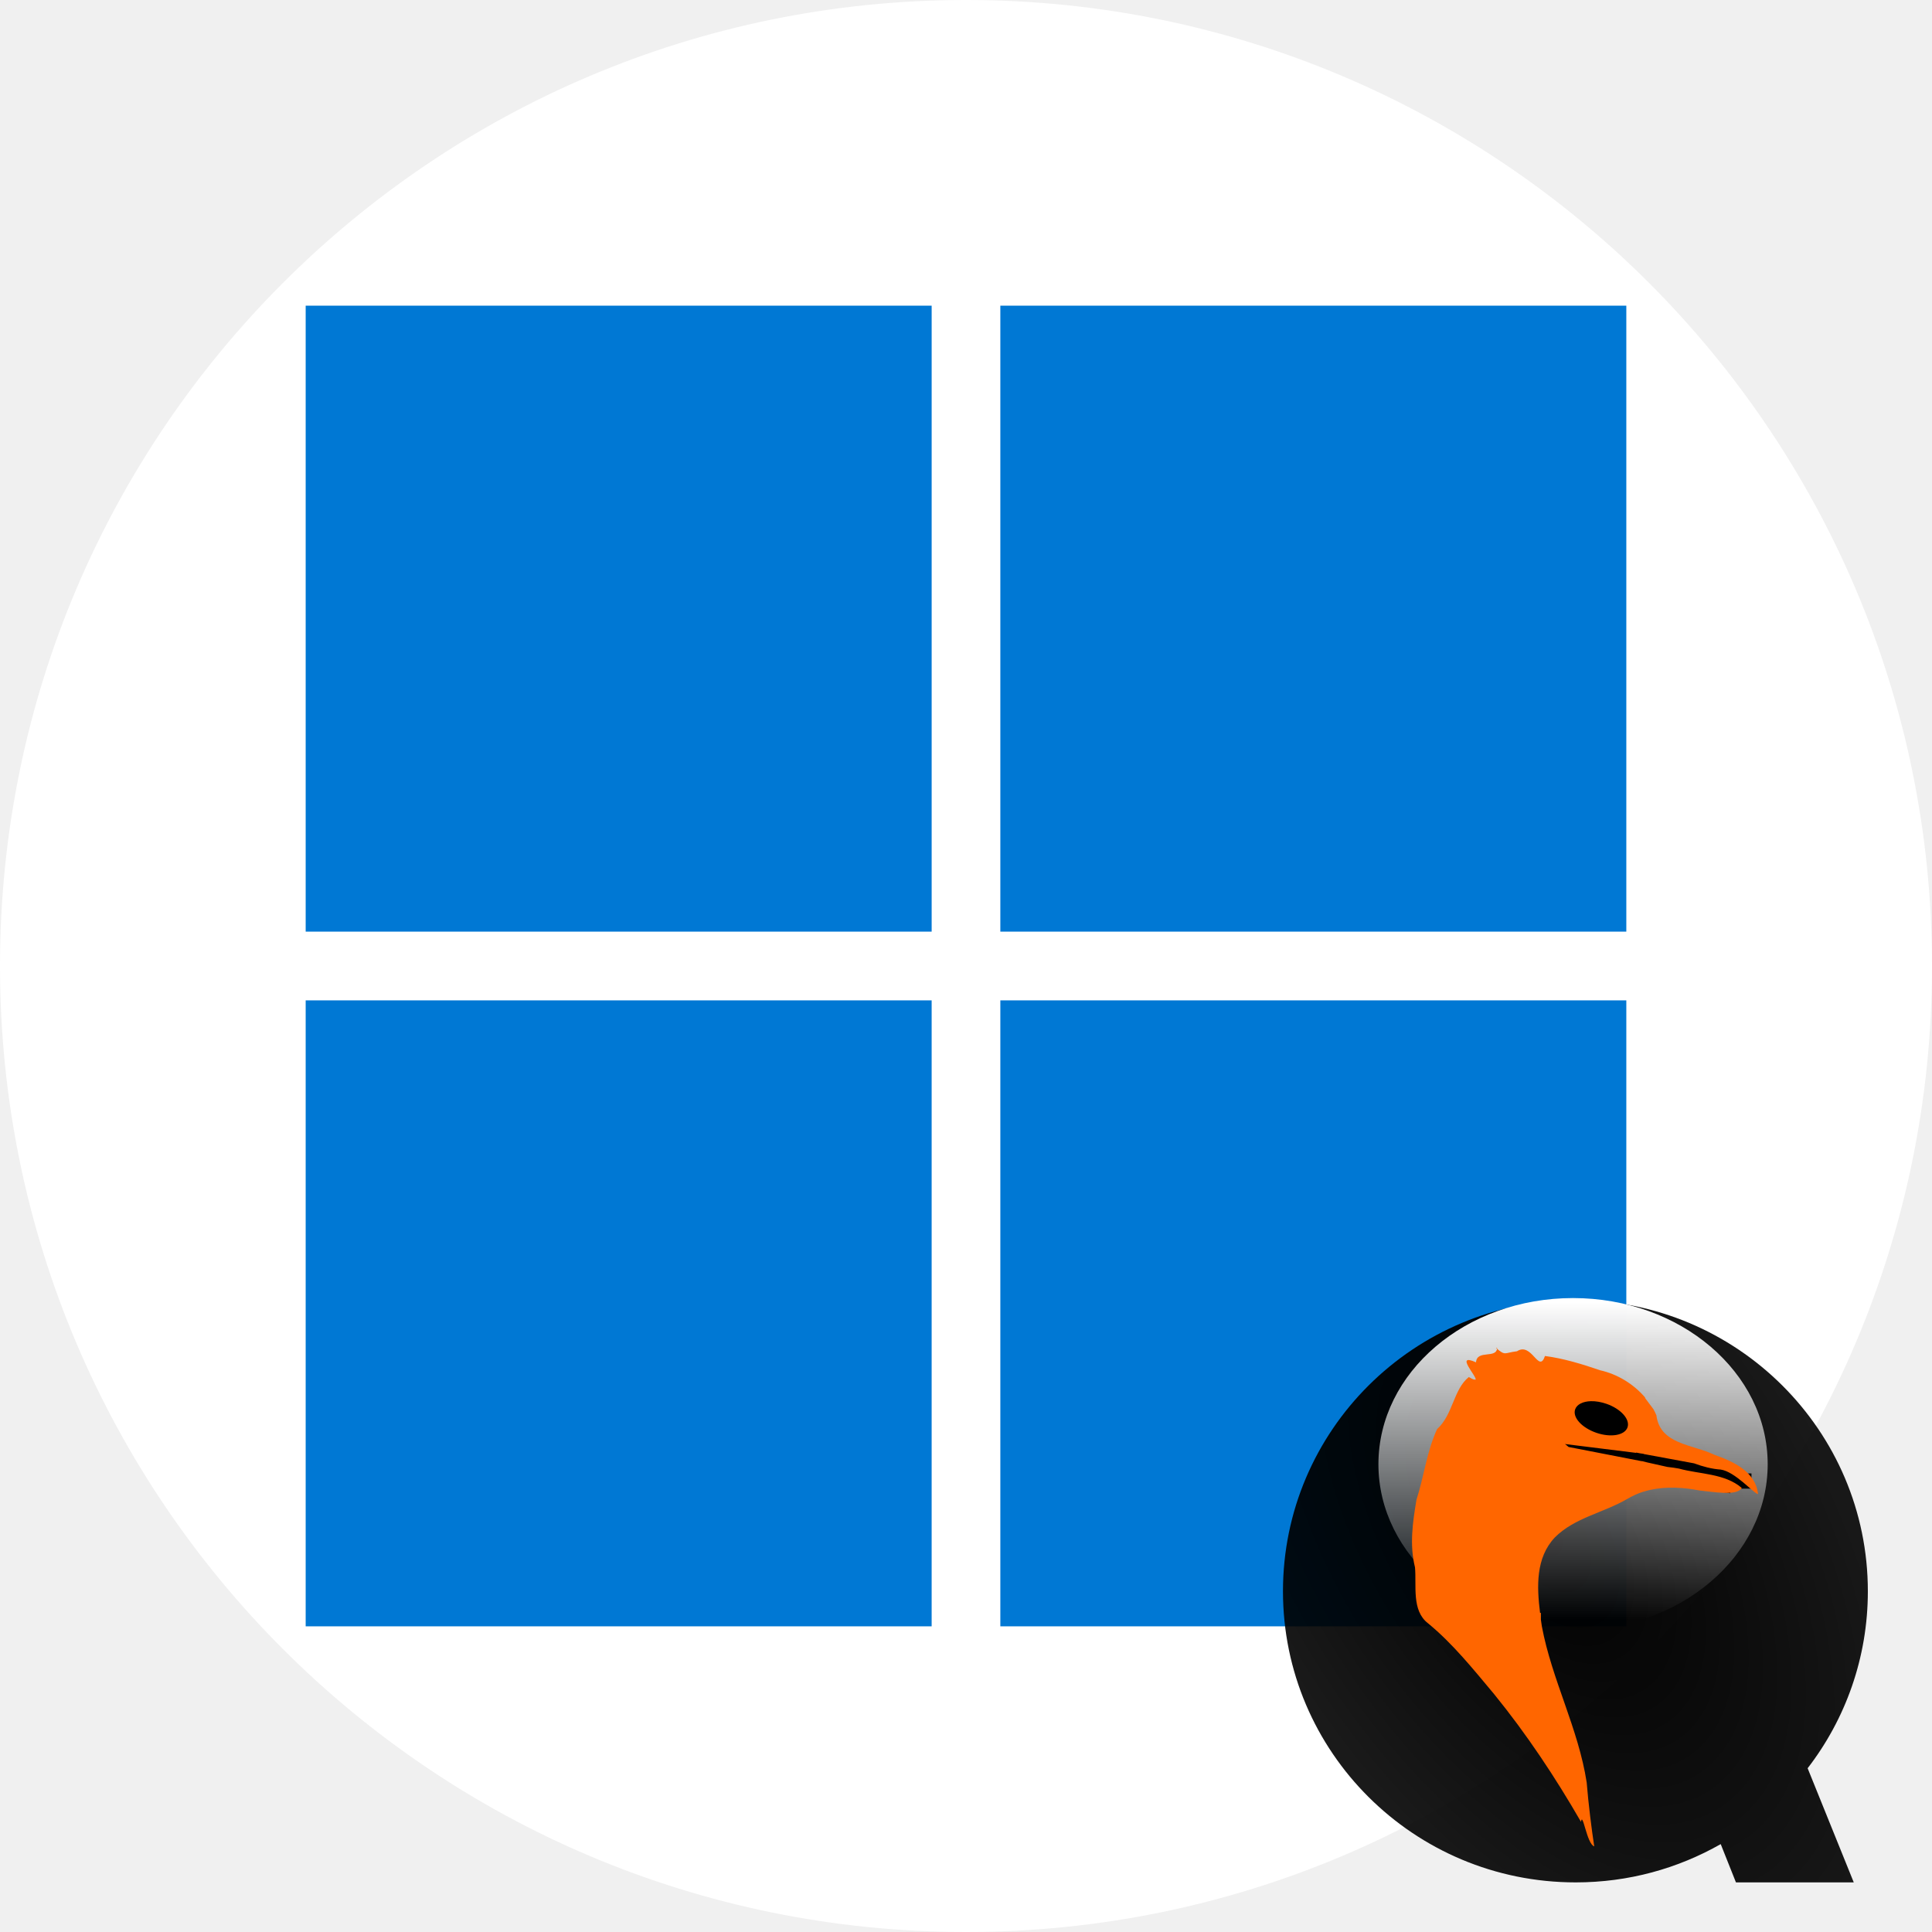
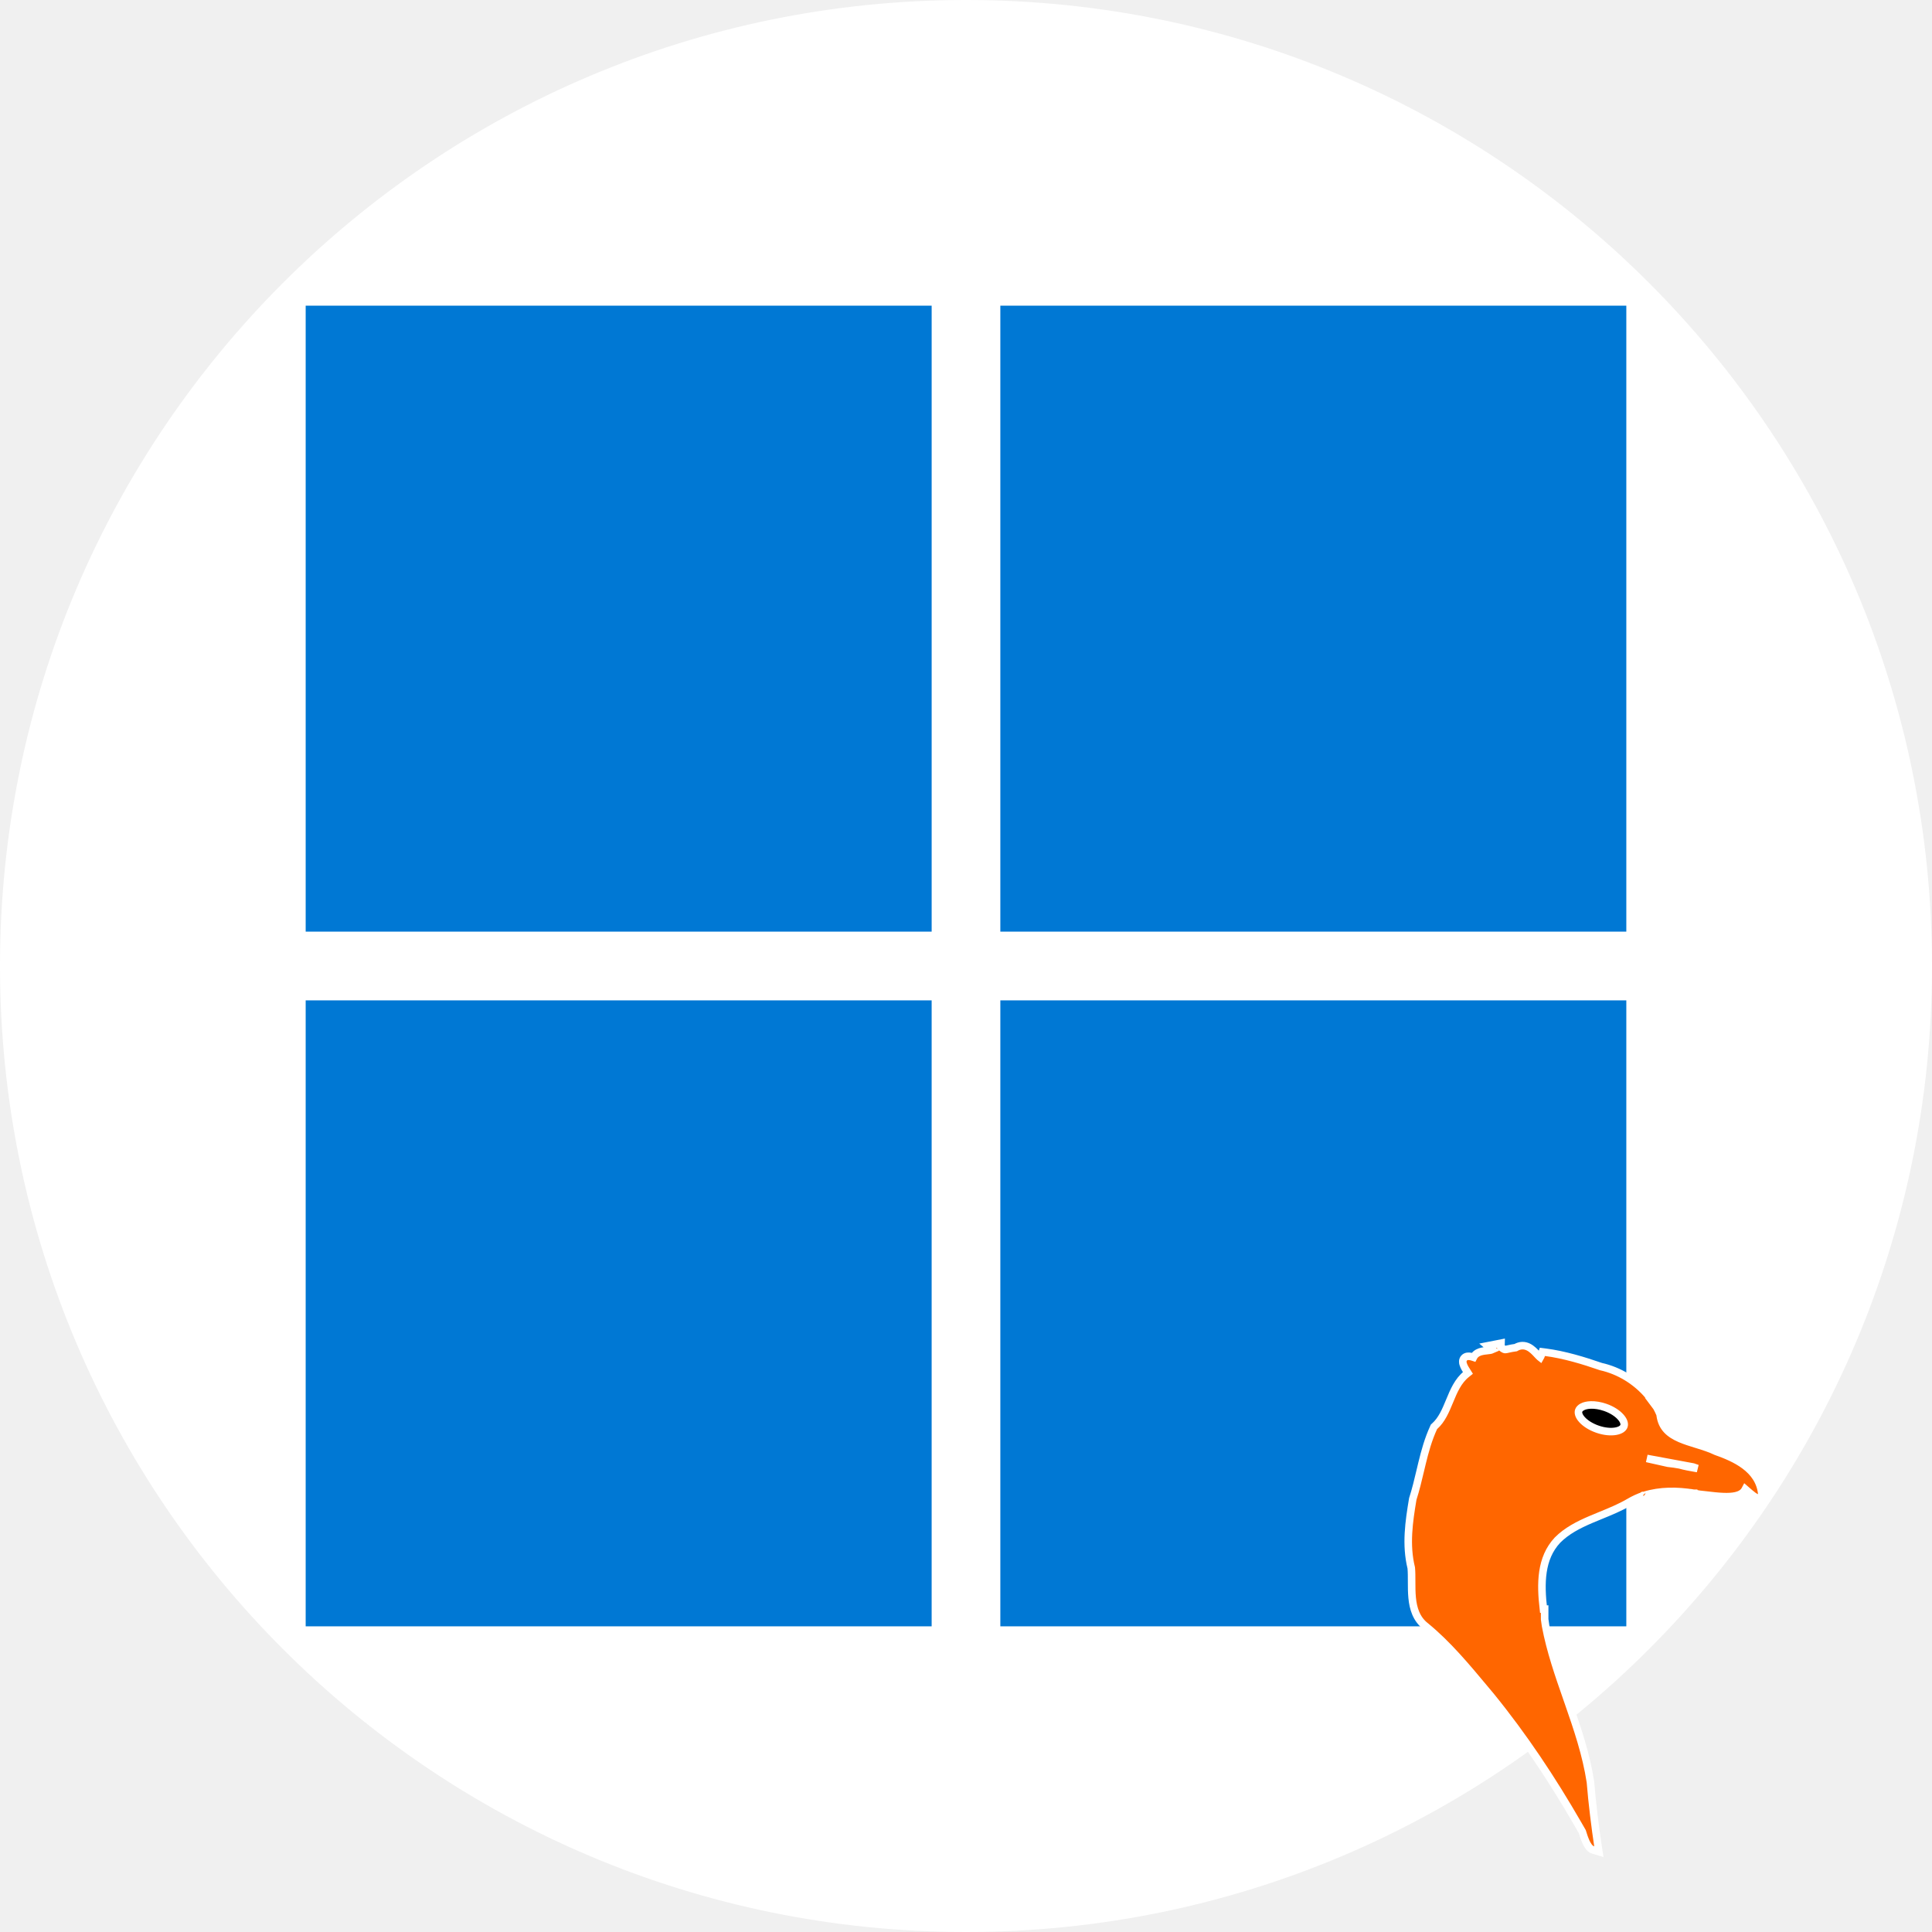
<svg xmlns="http://www.w3.org/2000/svg" width="512" height="512" viewBox="0 0 512 512" fill="none">
  <circle cx="256" cy="256" r="256" fill="white" />
  <g clip-path="url(#clip0_2:521)">
    <path d="M246.899 80.999H81.007V246.891H246.899V80.999Z" fill="#0078D4" />
    <path d="M430.991 80.999H265.099V246.891H430.991V80.999Z" fill="#0078D4" />
    <path d="M246.898 265.108H81.006V431H246.898V265.108Z" fill="#0078D4" />
    <path d="M430.991 265.108H265.099V431H430.991V265.108Z" fill="#0078D4" />
  </g>
  <g clip-path="url(#clip1_2:521)">
-     <path d="M417.569 344.547C374.691 344.547 340 379.099 340 421.7C340 464.3 374.691 498.853 417.569 498.853C431.585 498.853 444.628 495.176 456.007 488.709L460.045 498.853H491.267L479.042 468.602C489.061 455.614 495 439.323 495 421.7C495 379.099 460.309 344.547 417.569 344.547V344.547Z" fill="url(#paint0_radial_2:521)" />
-     <path d="M416.876 432.071C445.362 432.071 468.454 412.356 468.454 388.035C468.454 363.715 445.362 344 416.876 344C388.389 344 365.297 363.715 365.297 388.035C365.297 412.356 388.389 432.071 416.876 432.071Z" fill="url(#paint1_linear_2:521)" />
-     <path d="M425.437 384.33C430.472 384.33 434.554 380.249 434.554 375.214C434.554 370.179 430.472 366.097 425.437 366.097C420.402 366.097 416.32 370.179 416.32 375.214C416.32 380.249 420.402 384.33 425.437 384.33Z" fill="black" />
-     <path d="M459.986 388.225L408.332 380.764L406.882 388.258L458.536 395.719L459.986 388.225Z" fill="black" />
-     <path d="M464.153 390.478H455.036V394.502H464.153V390.478Z" fill="black" />
-     <path d="M396.754 357.174C396.675 360.213 391.384 357.567 391.162 361.032C385.306 358.423 391.619 365.014 391.032 365.625H390.989L390.556 365.582C390.273 365.481 389.862 365.306 389.254 364.931C385.161 368.192 385.064 374.964 380.845 378.724C378.084 384.705 377.404 391.185 375.378 397.457C374.381 403.424 373.505 409.391 374.988 415.358C375.433 420.215 374.032 426.82 378.457 430.206C385.021 435.59 390.474 442.417 395.941 448.939C404.572 459.554 412.177 471.003 418.976 482.798C419.426 479.856 420.517 488.709 422.487 489.306C421.804 484.879 420.919 477.844 420.489 472.376C418.296 458.084 411.261 445.178 408.611 431.024C408.529 430.428 408.433 429.814 408.35 429.207V427.43H408.133C407.265 420.437 406.954 412.86 412.032 407.448C417.222 402.217 424.951 400.899 431.182 397.263C432.57 396.443 434.027 395.778 435.511 395.306C435.524 395.302 435.543 395.311 435.555 395.306C439.884 393.97 444.505 394.012 449.001 394.743C449.067 394.754 449.151 394.775 449.217 394.786C449.627 394.855 450.07 394.924 450.475 395.003C453.763 395.296 460.382 396.585 461.576 394.309C457.038 390.438 450.489 390.715 444.924 389.189C444.049 389.029 442.968 388.856 441.885 388.756L436.459 387.541L435.115 387.195V387.238L415.688 383.463C415.38 383.183 415.044 382.896 414.733 382.684L433.605 385.029V384.942C434.271 385.09 434.932 385.211 435.603 385.289V385.332L448.952 387.802C451.256 388.663 453.712 389.301 456.016 389.454C459.818 390.007 464.661 395.684 465.896 395.962C465.284 389.981 459.318 387.303 454.364 385.554C448.578 382.737 439.933 382.848 438.961 375.064C438.717 374.521 438.477 373.98 438.182 373.454L435.934 370.457L436.02 370.413C432.94 366.778 428.61 364.141 424.003 363.128C419.438 361.546 414.304 359.978 409.433 359.354C407.796 364.183 405.964 355.524 402.023 358.097C398.568 358.506 399.04 359.419 396.472 357.229L396.754 357.174ZM421.593 371.328C422.845 371.295 424.271 371.525 425.715 372.022C429.544 373.346 432.042 376.143 431.307 378.266C430.571 380.39 426.852 381.028 423.022 379.696C419.193 378.364 416.695 375.63 417.43 373.493C417.89 372.162 419.512 371.384 421.593 371.328Z" fill="#FF6600" />
+     <path d="M425.371 382.145C430.387 382.145 434.453 378.553 434.453 374.122C434.453 369.691 430.387 366.1 425.371 366.1C420.355 366.1 416.289 369.691 416.289 374.122C416.289 378.553 420.355 382.145 425.371 382.145Z" fill="black" />
+     <path d="M397.759 356.995L397.786 355.954L396.563 356.193L396.281 356.248L394.247 356.645L395.447 357.669C395.12 357.814 394.646 357.867 393.912 357.948L393.901 357.949C393.257 358.021 392.371 358.12 391.642 358.516C391.252 358.727 390.887 359.031 390.615 359.465C390.57 359.538 390.528 359.612 390.49 359.688C390.189 359.587 389.917 359.513 389.672 359.47C389.241 359.395 388.518 359.345 388.019 359.884C387.515 360.43 387.652 361.129 387.738 361.441C387.843 361.828 388.042 362.237 388.246 362.605C388.464 363 388.739 363.436 389.006 363.85L388.631 364.149C386.367 365.953 385.234 368.691 384.2 371.192L384.172 371.258C383.091 373.872 382.088 376.276 380.18 377.978L380.024 378.116L379.937 378.305C378.514 381.387 377.636 384.58 376.864 387.745C376.689 388.465 376.519 389.181 376.35 389.895C375.77 392.344 375.199 394.757 374.426 397.15L374.404 397.22L374.391 397.293C373.402 403.219 372.485 409.355 373.999 415.523C374.095 416.626 374.095 417.83 374.096 419.121L374.096 419.251C374.096 420.601 374.1 422.034 374.235 423.429C374.503 426.212 375.307 429.046 377.835 430.989C383.633 435.748 388.557 441.651 393.47 447.54C394.036 448.22 394.603 448.899 395.17 449.576C403.759 460.14 411.333 471.54 418.11 483.297L419.319 485.394C419.583 486.259 419.895 487.218 420.257 488.03C420.464 488.496 420.706 488.955 420.988 489.333C421.256 489.692 421.649 490.097 422.197 490.263L423.717 490.723L423.475 489.153C422.796 484.746 421.914 477.735 421.486 472.298L421.483 472.261L421.477 472.225C420.365 464.975 418.028 458.095 415.666 451.319C415.55 450.987 415.434 450.656 415.319 450.325C413.066 443.872 410.844 437.503 409.598 430.864C409.557 430.568 409.513 430.269 409.47 429.974L409.47 429.97C409.428 429.69 409.388 429.413 409.35 429.138V427.43V426.43H409.02C408.244 419.701 408.232 412.969 412.752 408.143C415.204 405.675 418.281 404.102 421.61 402.677C422.438 402.322 423.287 401.976 424.144 401.625C426.685 400.587 429.303 399.517 431.686 398.127L431.691 398.124C432.983 397.36 434.332 396.741 435.7 396.296C435.745 396.289 435.797 396.278 435.854 396.261C439.987 394.986 444.439 395.014 448.84 395.73L449.001 394.743L448.836 395.729L448.837 395.729C448.837 395.73 448.838 395.73 448.84 395.73L448.853 395.733L448.899 395.742C448.93 395.749 448.991 395.763 449.053 395.773C449.154 395.79 449.255 395.806 449.355 395.823C449.675 395.875 449.988 395.927 450.283 395.984L450.334 395.994L450.386 395.999C450.888 396.044 451.511 396.118 452.2 396.2C453.602 396.368 455.278 396.568 456.777 396.619C457.916 396.657 459.06 396.617 460.026 396.393C460.965 396.175 461.96 395.731 462.461 394.773L462.53 394.643C462.62 394.722 462.709 394.799 462.797 394.875C463.116 395.153 463.421 395.417 463.721 395.67C464.069 395.964 464.4 396.233 464.694 396.441C464.952 396.623 465.307 396.854 465.676 396.937L467.032 397.242L466.89 395.86C466.548 392.513 464.696 390.119 462.357 388.37C460.057 386.65 457.229 385.507 454.75 384.63C453.239 383.901 451.564 383.366 449.949 382.866C449.815 382.825 449.682 382.784 449.549 382.743C448.033 382.275 446.579 381.826 445.253 381.254C443.818 380.634 442.606 379.899 441.7 378.914C440.809 377.945 440.172 376.688 439.954 374.94L439.935 374.79L439.873 374.653L439.83 374.557C439.603 374.052 439.356 373.502 439.053 372.964L439.021 372.907L438.982 372.854L437.453 370.816L437.607 370.739L436.783 369.767C433.577 365.983 429.08 363.235 424.276 362.164C419.709 360.584 414.517 358.997 409.56 358.362L408.749 358.258L408.486 359.033C408.366 359.387 408.261 359.61 408.182 359.744C408.15 359.719 408.112 359.688 408.07 359.65C407.858 359.464 407.626 359.214 407.326 358.893L407.323 358.89L407.294 358.858C406.745 358.269 405.985 357.453 405.059 356.992C404.565 356.745 403.995 356.583 403.362 356.611C402.797 356.636 402.236 356.809 401.684 357.131C400.884 357.235 400.294 357.363 399.838 357.466L399.834 357.467C399.303 357.587 399.088 357.636 398.906 357.638C398.741 357.639 398.549 357.62 397.759 356.995ZM445.103 388.205C444.23 388.046 443.143 387.87 442.042 387.766L436.694 386.569L436.444 386.505L448.685 388.77C449.068 388.912 449.456 389.048 449.847 389.177C449.698 389.152 449.55 389.127 449.403 389.102C447.94 388.854 446.529 388.592 445.189 388.224L445.146 388.213L445.103 388.205ZM435.403 396.298C435.401 396.298 435.4 396.297 435.401 396.298L435.403 396.298ZM421.62 372.328C422.736 372.298 424.042 372.504 425.389 372.967C427.173 373.584 428.6 374.53 429.477 375.511C430.381 376.521 430.557 377.376 430.362 377.939C430.168 378.498 429.5 379.06 428.155 379.291C426.851 379.516 425.137 379.372 423.351 378.751C421.56 378.128 420.132 377.193 419.256 376.225C418.357 375.232 418.18 374.39 418.376 373.819C418.624 373.101 419.663 372.38 421.62 372.328Z" fill="#FF6600" stroke="white" stroke-width="2" />
  </g>
  <defs>
-     <radialGradient id="paint0_radial_2:521" cx="0" cy="0" r="1" gradientUnits="userSpaceOnUse" gradientTransform="translate(408.382 405.398) rotate(57.1766) scale(139.383 77.1999)">
-       <stop />
-       <stop offset="1" stop-opacity="0.897" />
-     </radialGradient>
-     <linearGradient id="paint1_linear_2:521" x1="418.333" y1="345.074" x2="418.333" y2="429.207" gradientUnits="userSpaceOnUse">
-       <stop stop-color="white" />
-       <stop offset="1" stop-color="white" stop-opacity="0" />
-     </linearGradient>
    <clipPath id="clip0_2:521">
      <rect width="350" height="350" fill="white" transform="translate(81 81)" />
    </clipPath>
    <clipPath id="clip1_2:521">
      <rect width="155" height="155" fill="white" transform="translate(340 344)" />
    </clipPath>
  </defs>
</svg>
